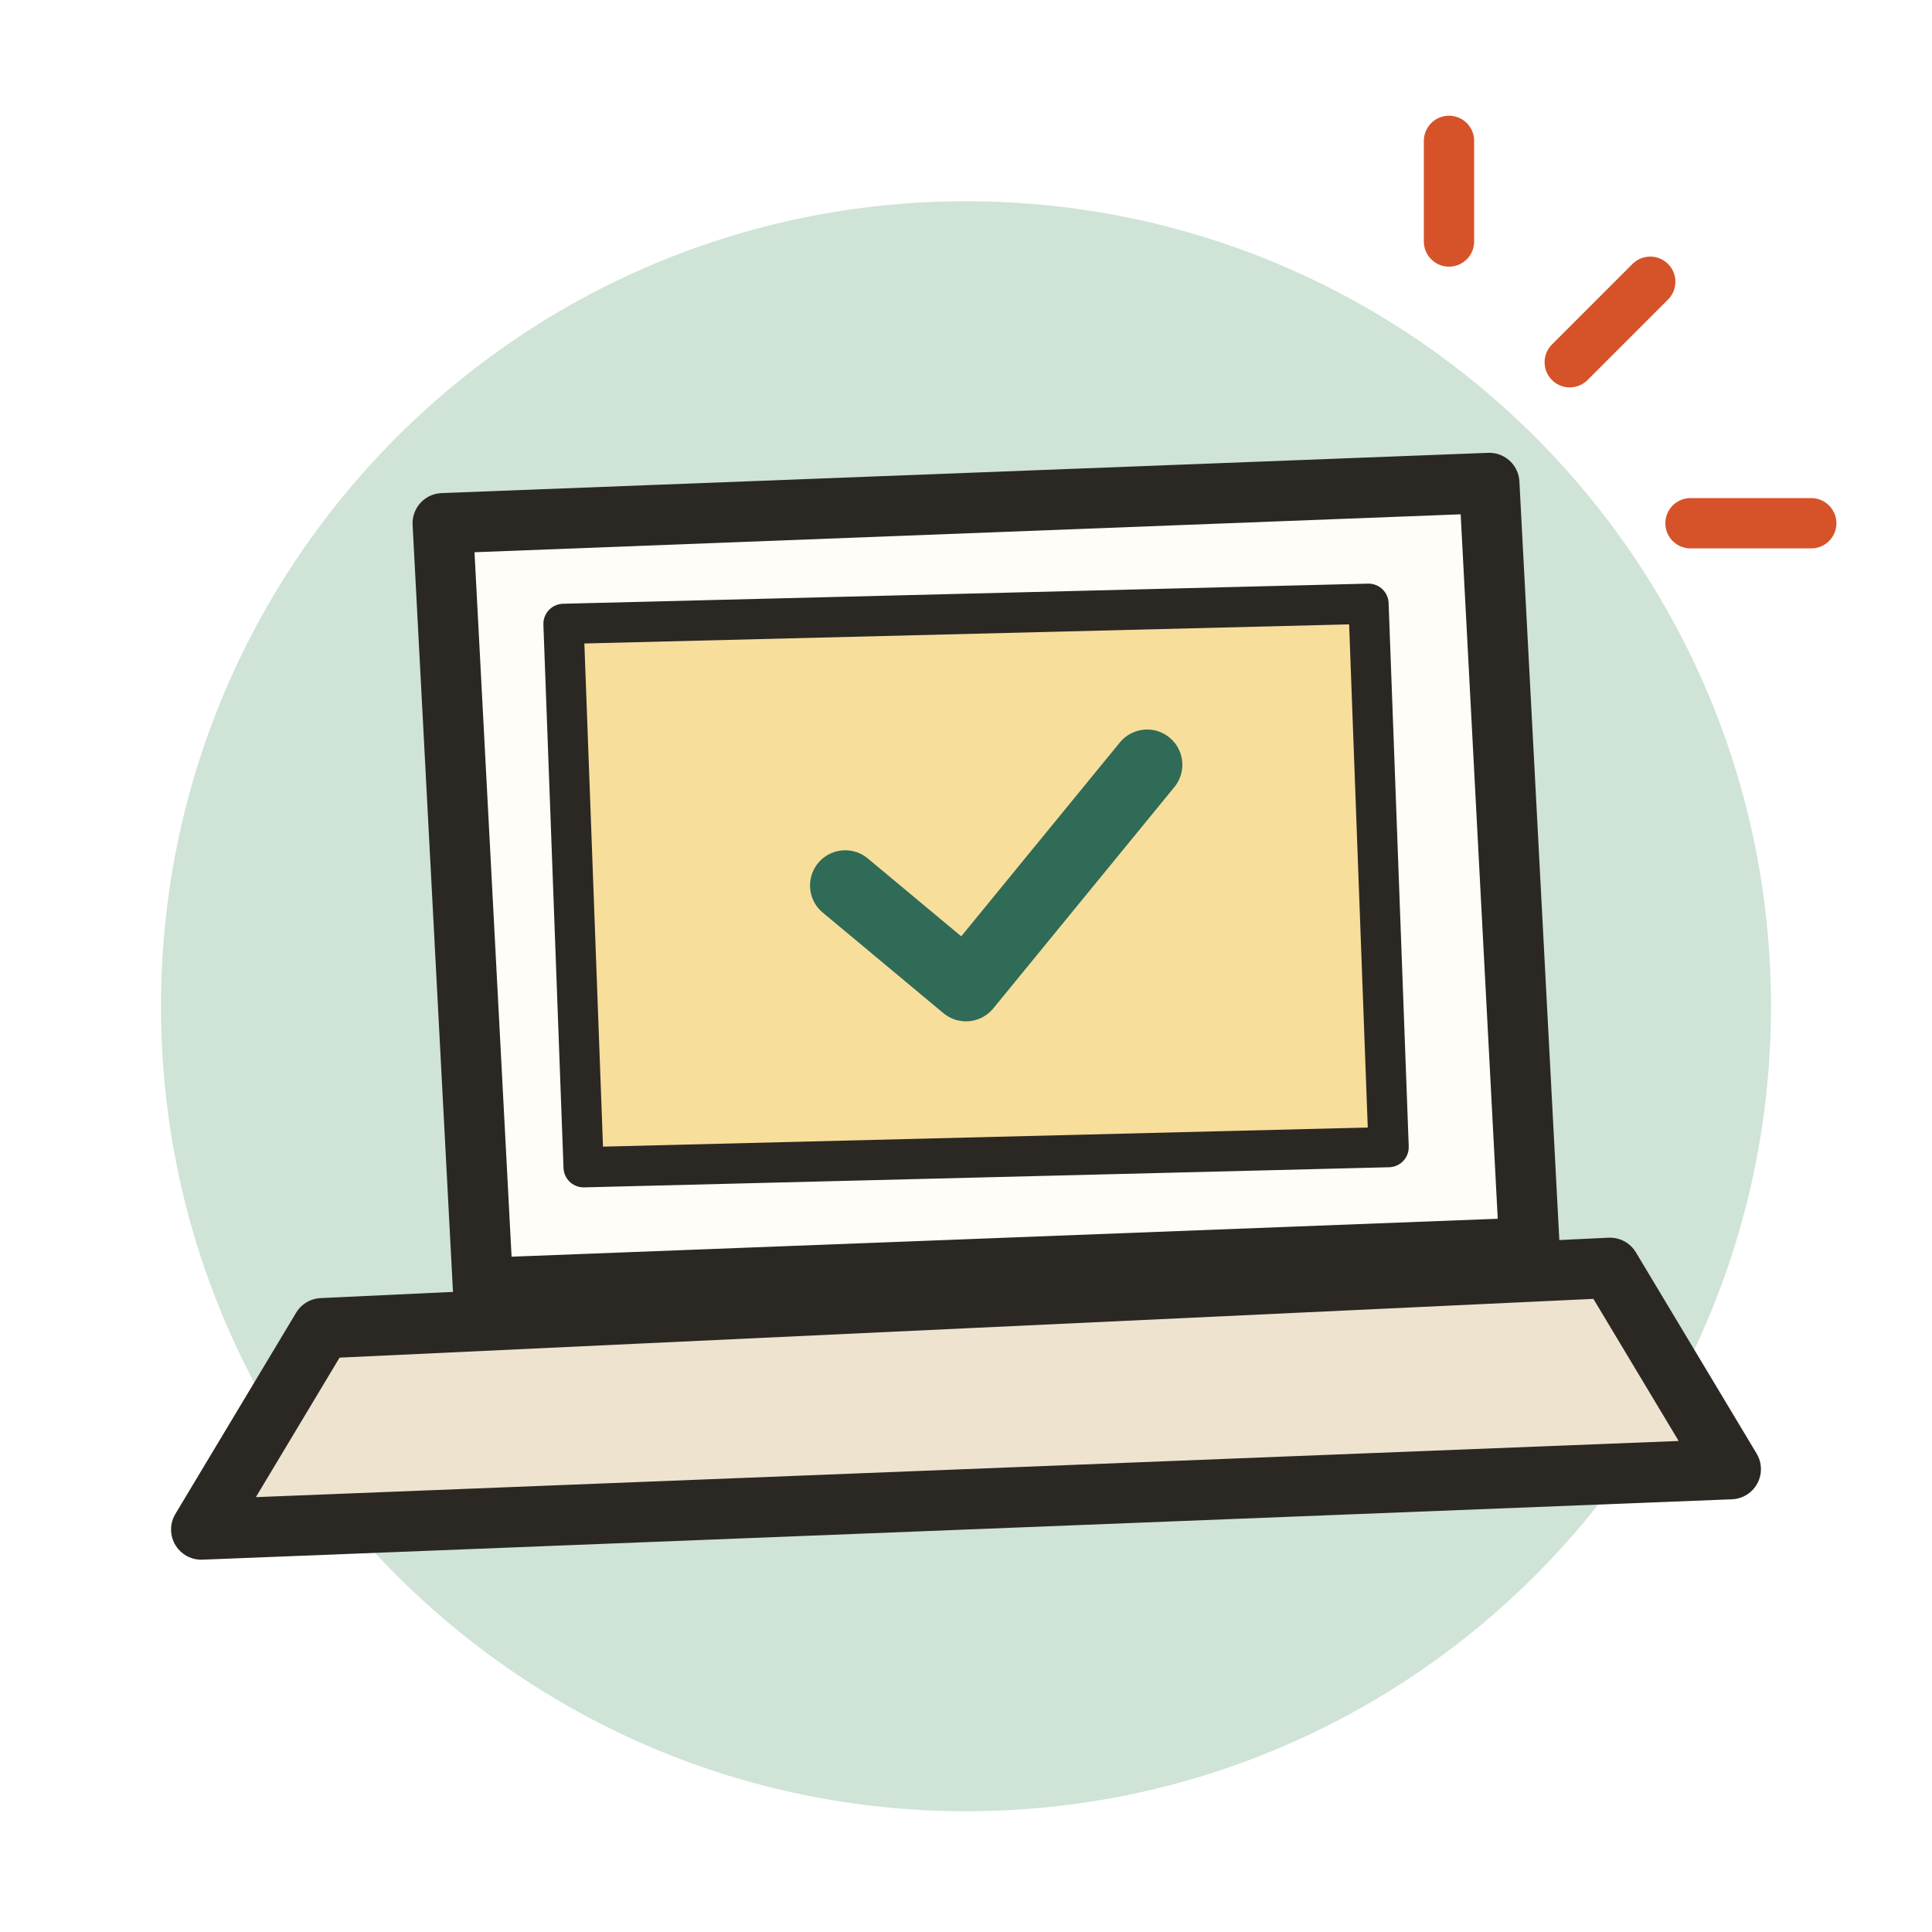
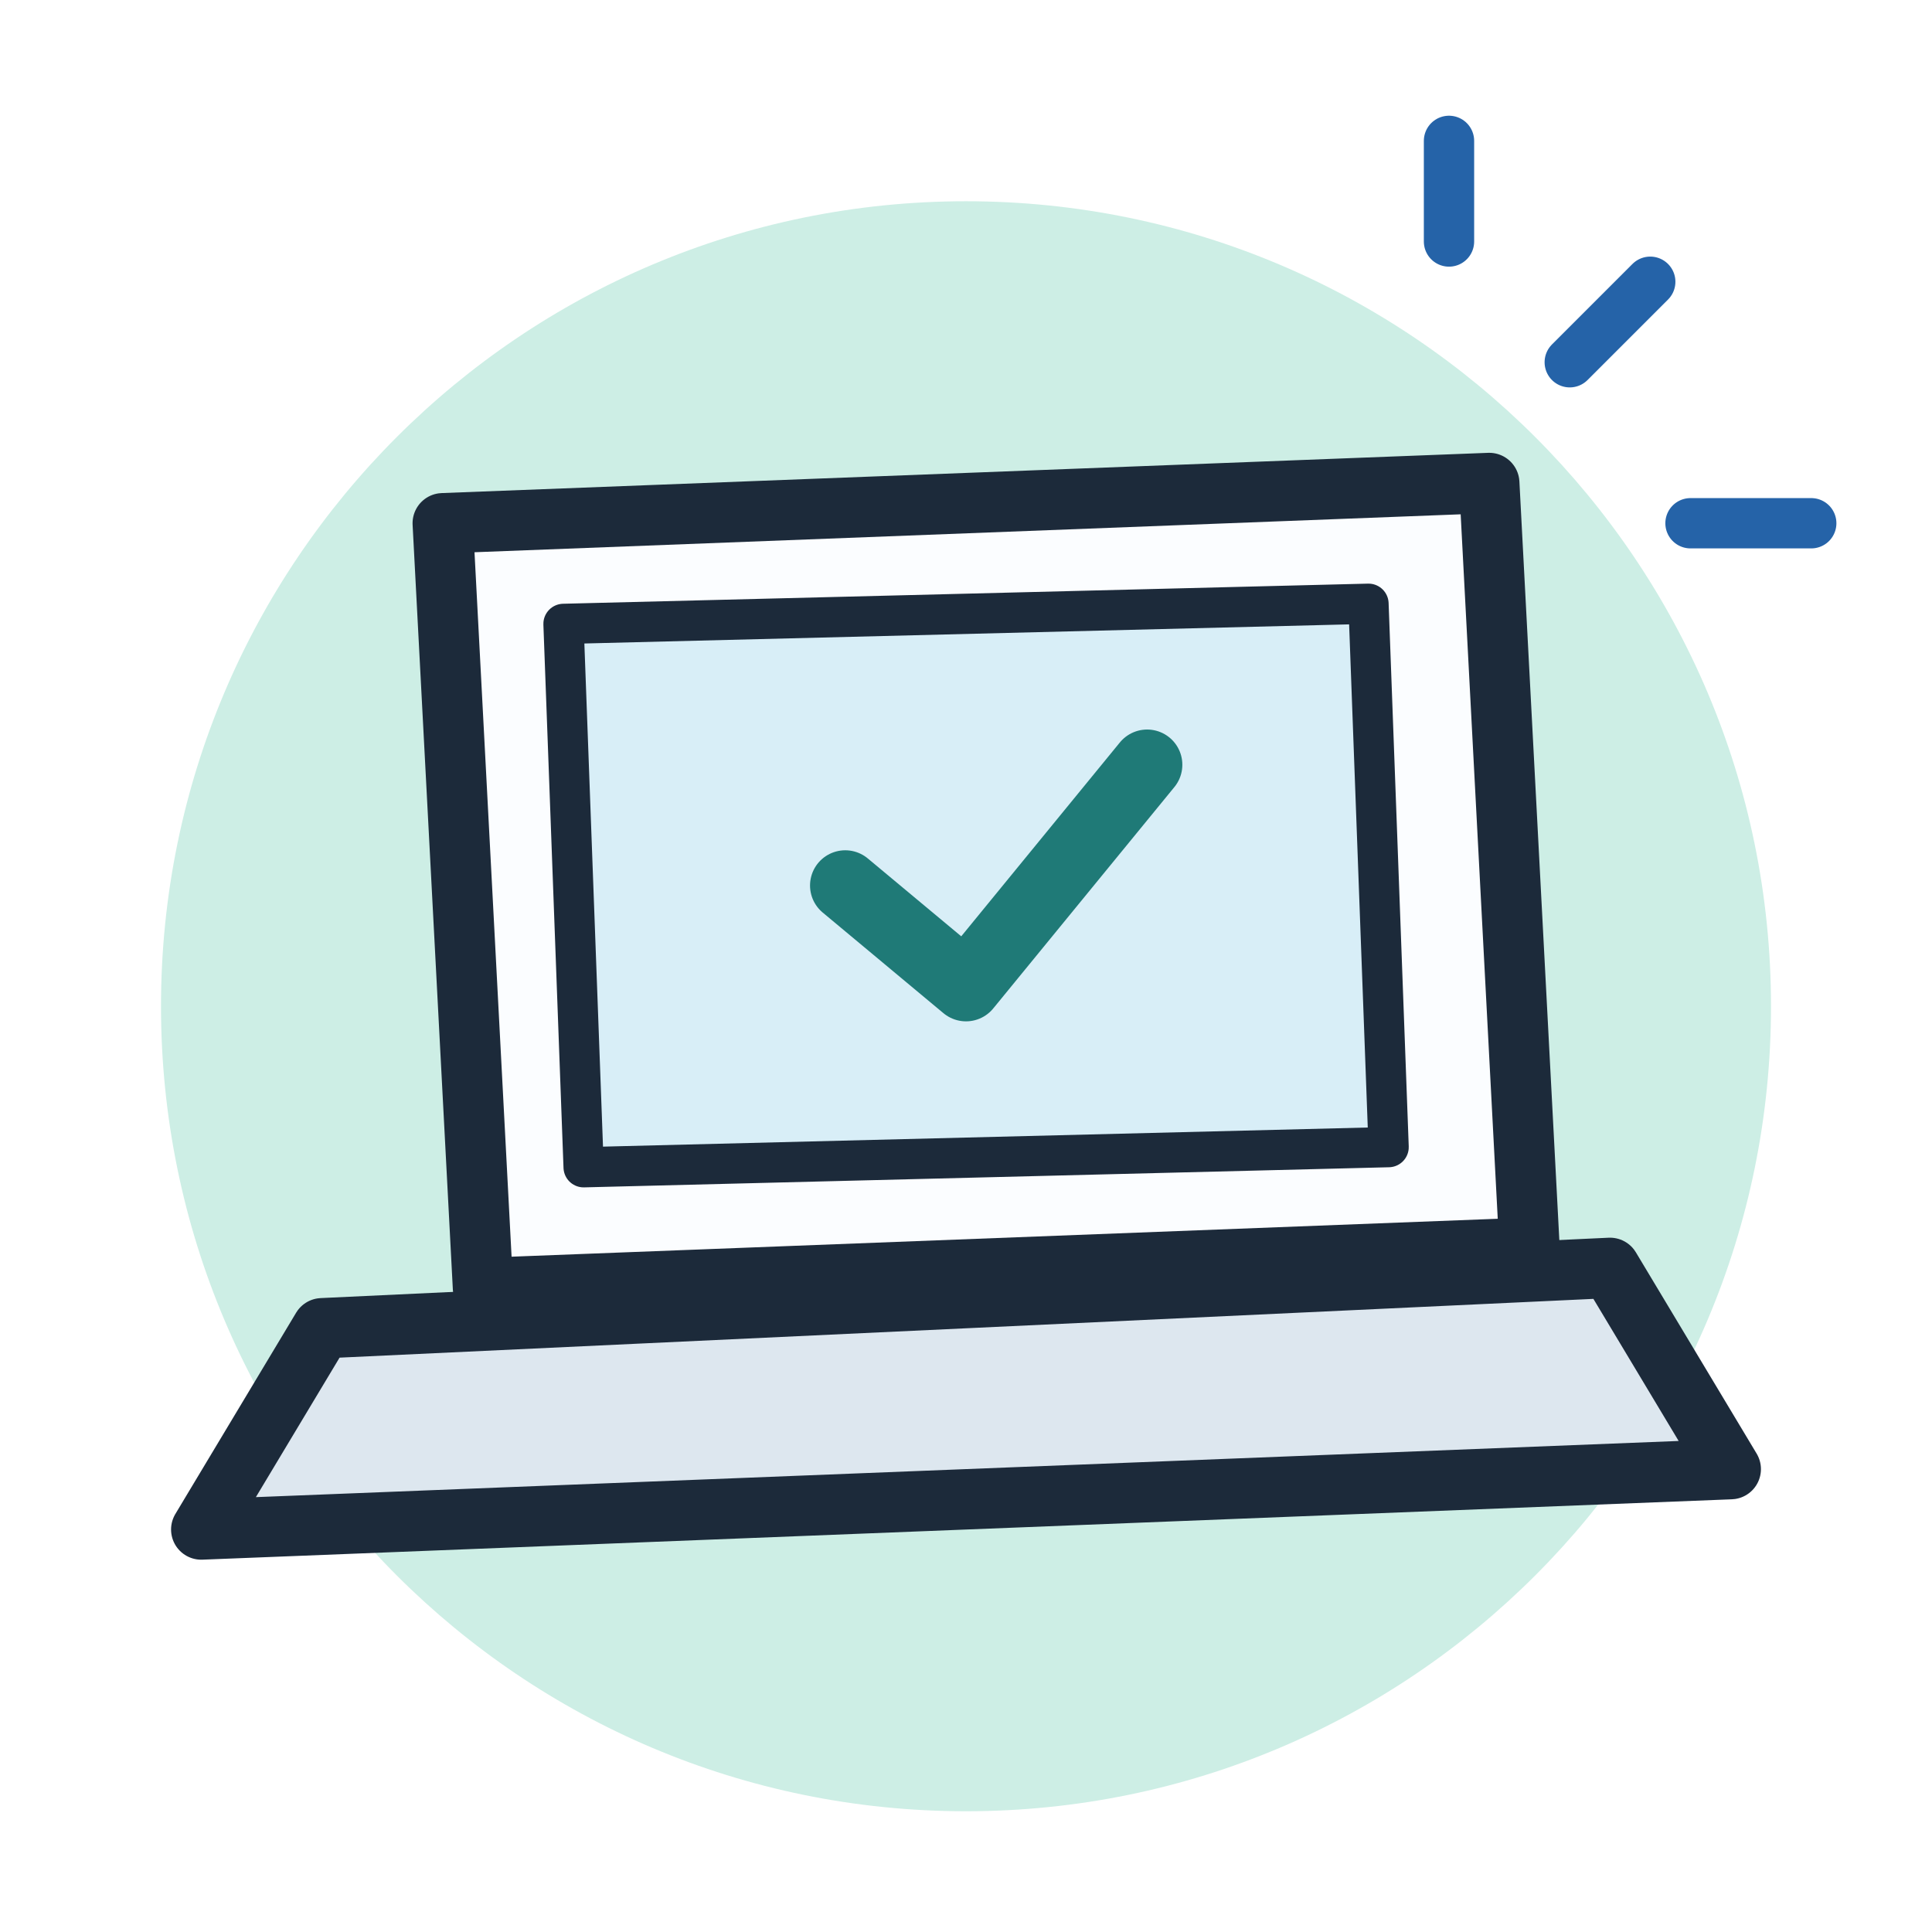
- <svg xmlns="http://www.w3.org/2000/svg" viewBox="0 0 96 96" fill="none" stroke="#2b2824" stroke-width="3" stroke-linecap="round" stroke-linejoin="round">
-   <circle cx="48" cy="50" r="40" fill="#cfe3d7" stroke="none" />
-   <path d="M22 26l52-2 2 38-52 2z" fill="#fffdf7" />
-   <path d="M28 31l40-1 1 27-40 1z" fill="#f8de9b" stroke-width="2" />
-   <path d="M16 66l64-3 6 10-76 3z" fill="#ede3cf" />
-   <path d="M42 44l6 5 9-11" stroke="#2f6b57" stroke-width="3.5" />
-   <path d="M78 18l4-4M84 26h6M72 12v-5" stroke="#d6532a" stroke-width="2.5" />
+ <svg xmlns="http://www.w3.org/2000/svg" viewBox="0 0 96 96" fill="none" stroke="#1c2a3a" stroke-width="3" stroke-linecap="round" stroke-linejoin="round">
+   <circle cx="48" cy="50" r="40" fill="#cdeee5" stroke="none" />
+   <path d="M22 26l52-2 2 38-52 2z" fill="#fbfdff" />
+   <path d="M28 31l40-1 1 27-40 1z" fill="#d8eef7" stroke-width="2" />
+   <path d="M16 66l64-3 6 10-76 3z" fill="#dde7ef" />
+   <path d="M42 44l6 5 9-11" stroke="#1f7a77" stroke-width="3.5" />
+   <path d="M78 18l4-4M84 26h6M72 12v-5" stroke="#2563a8" stroke-width="2.5" />
</svg>
